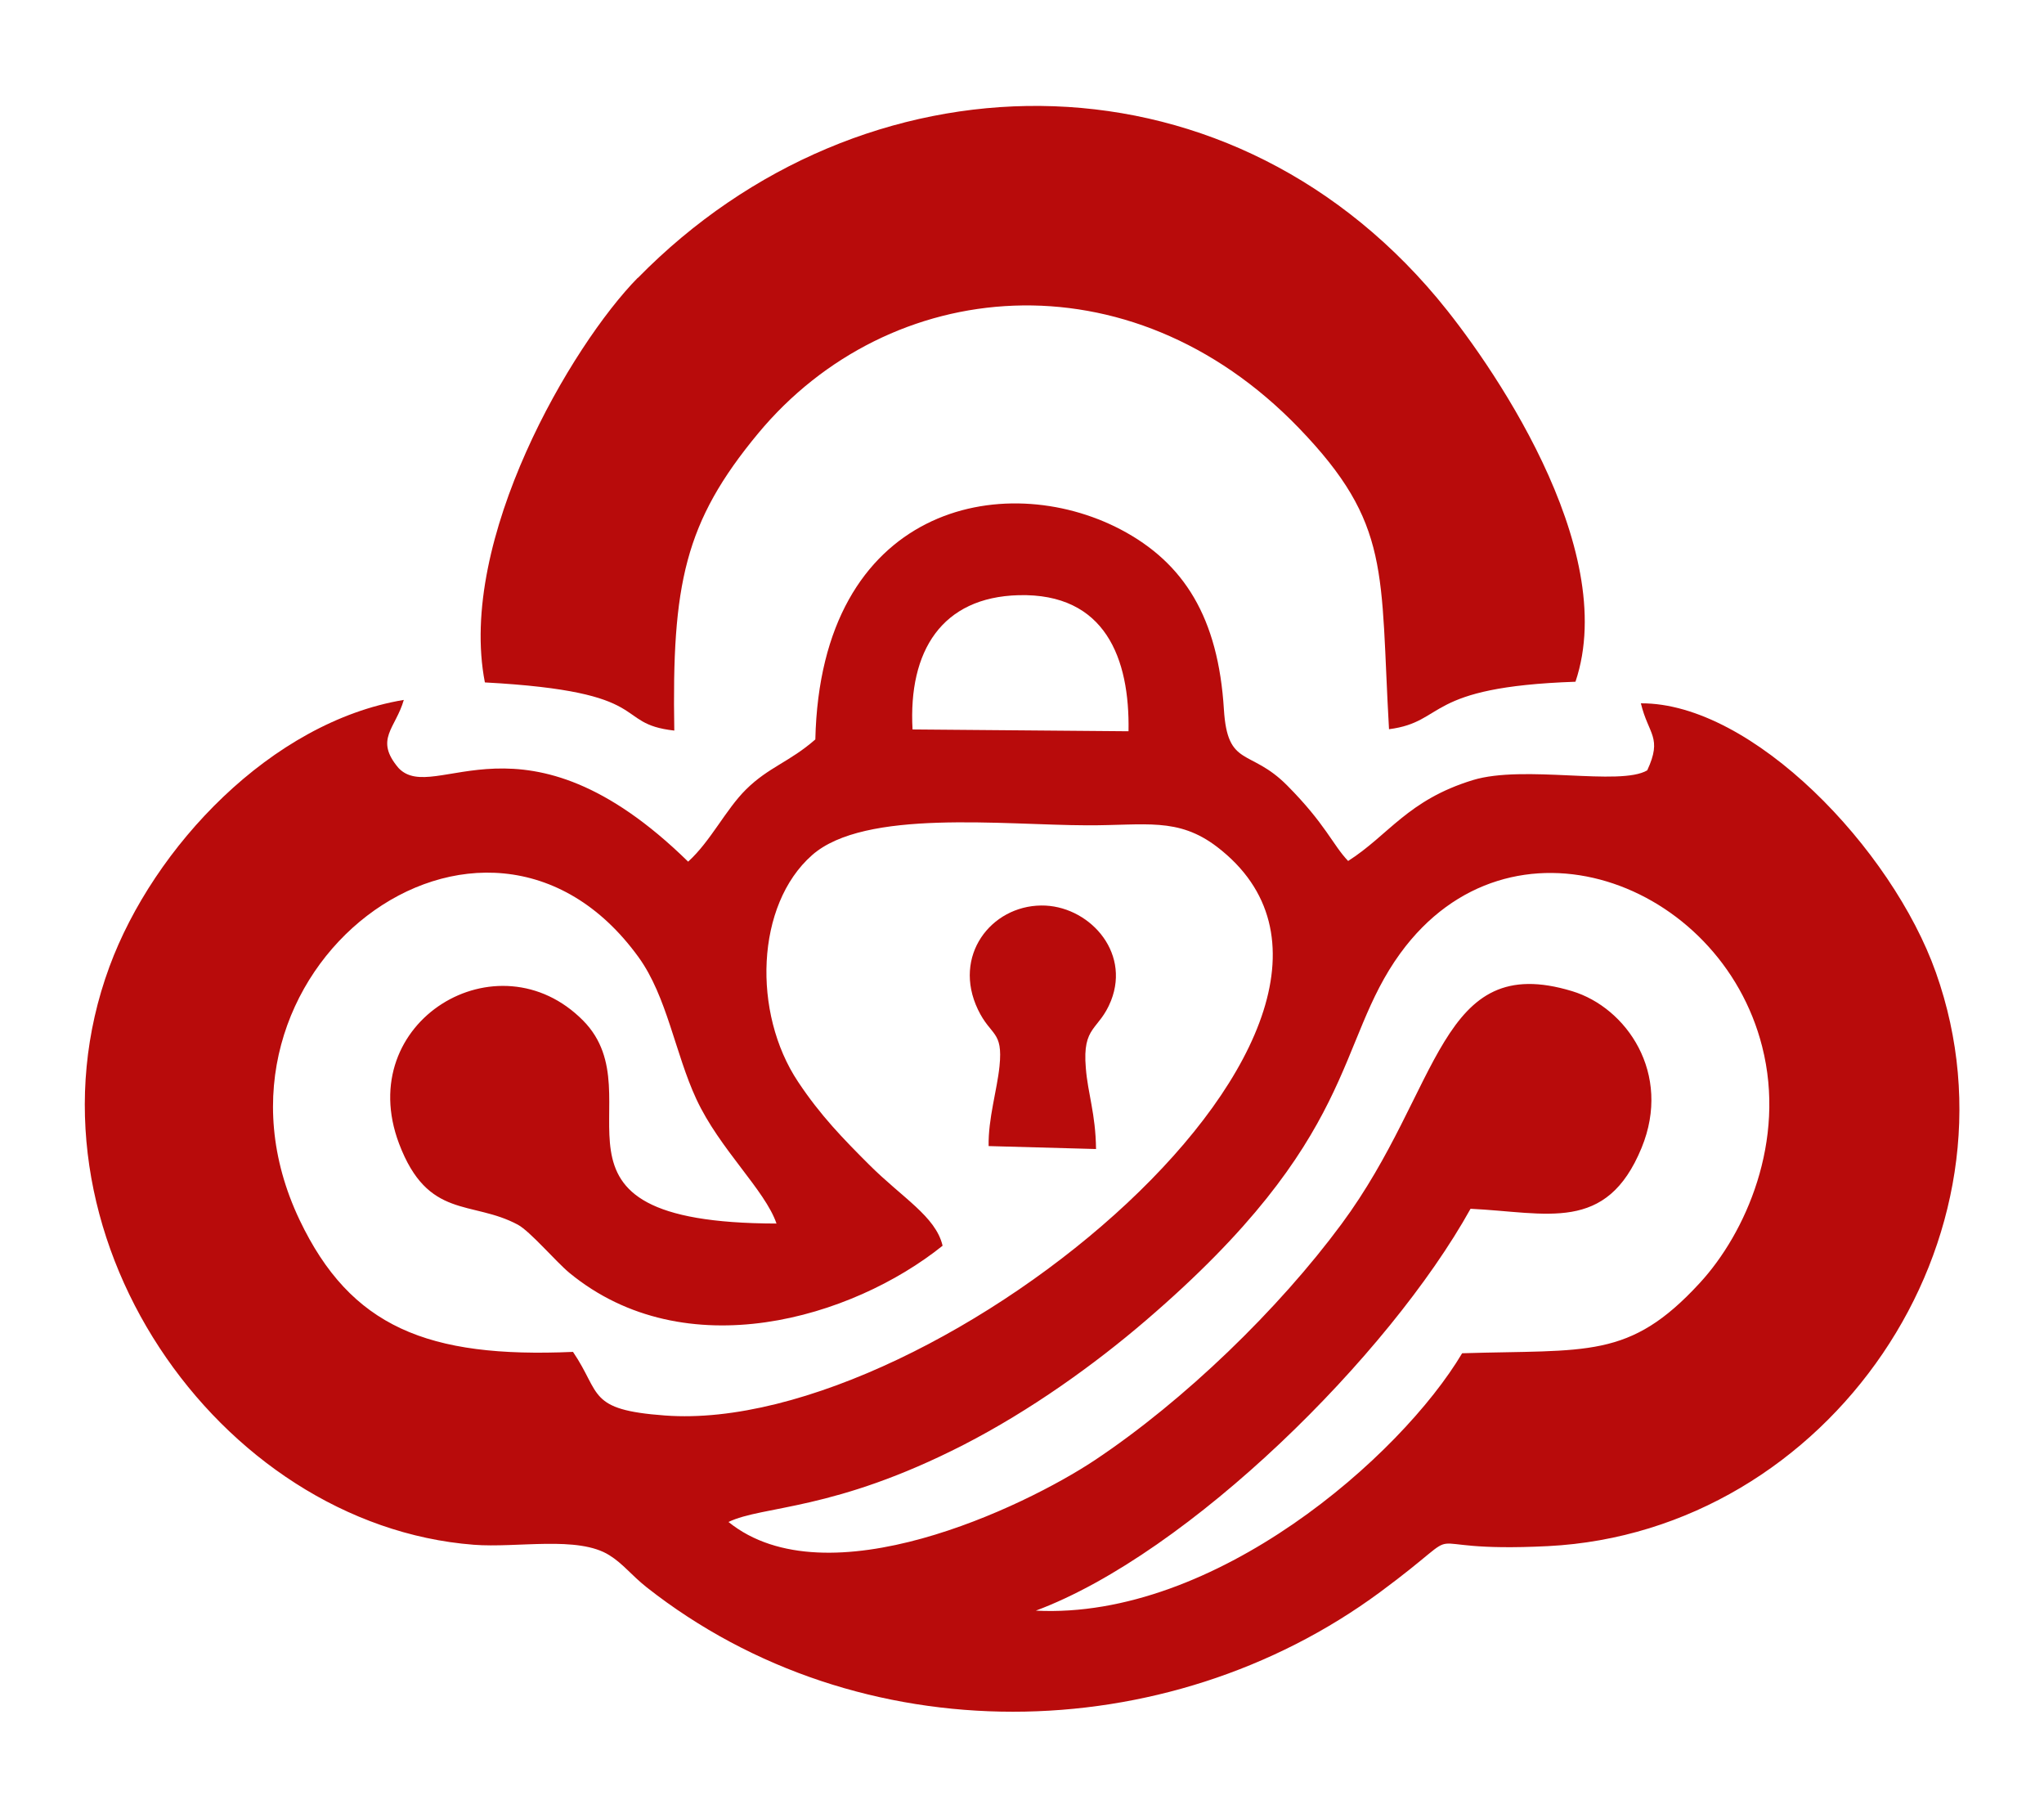
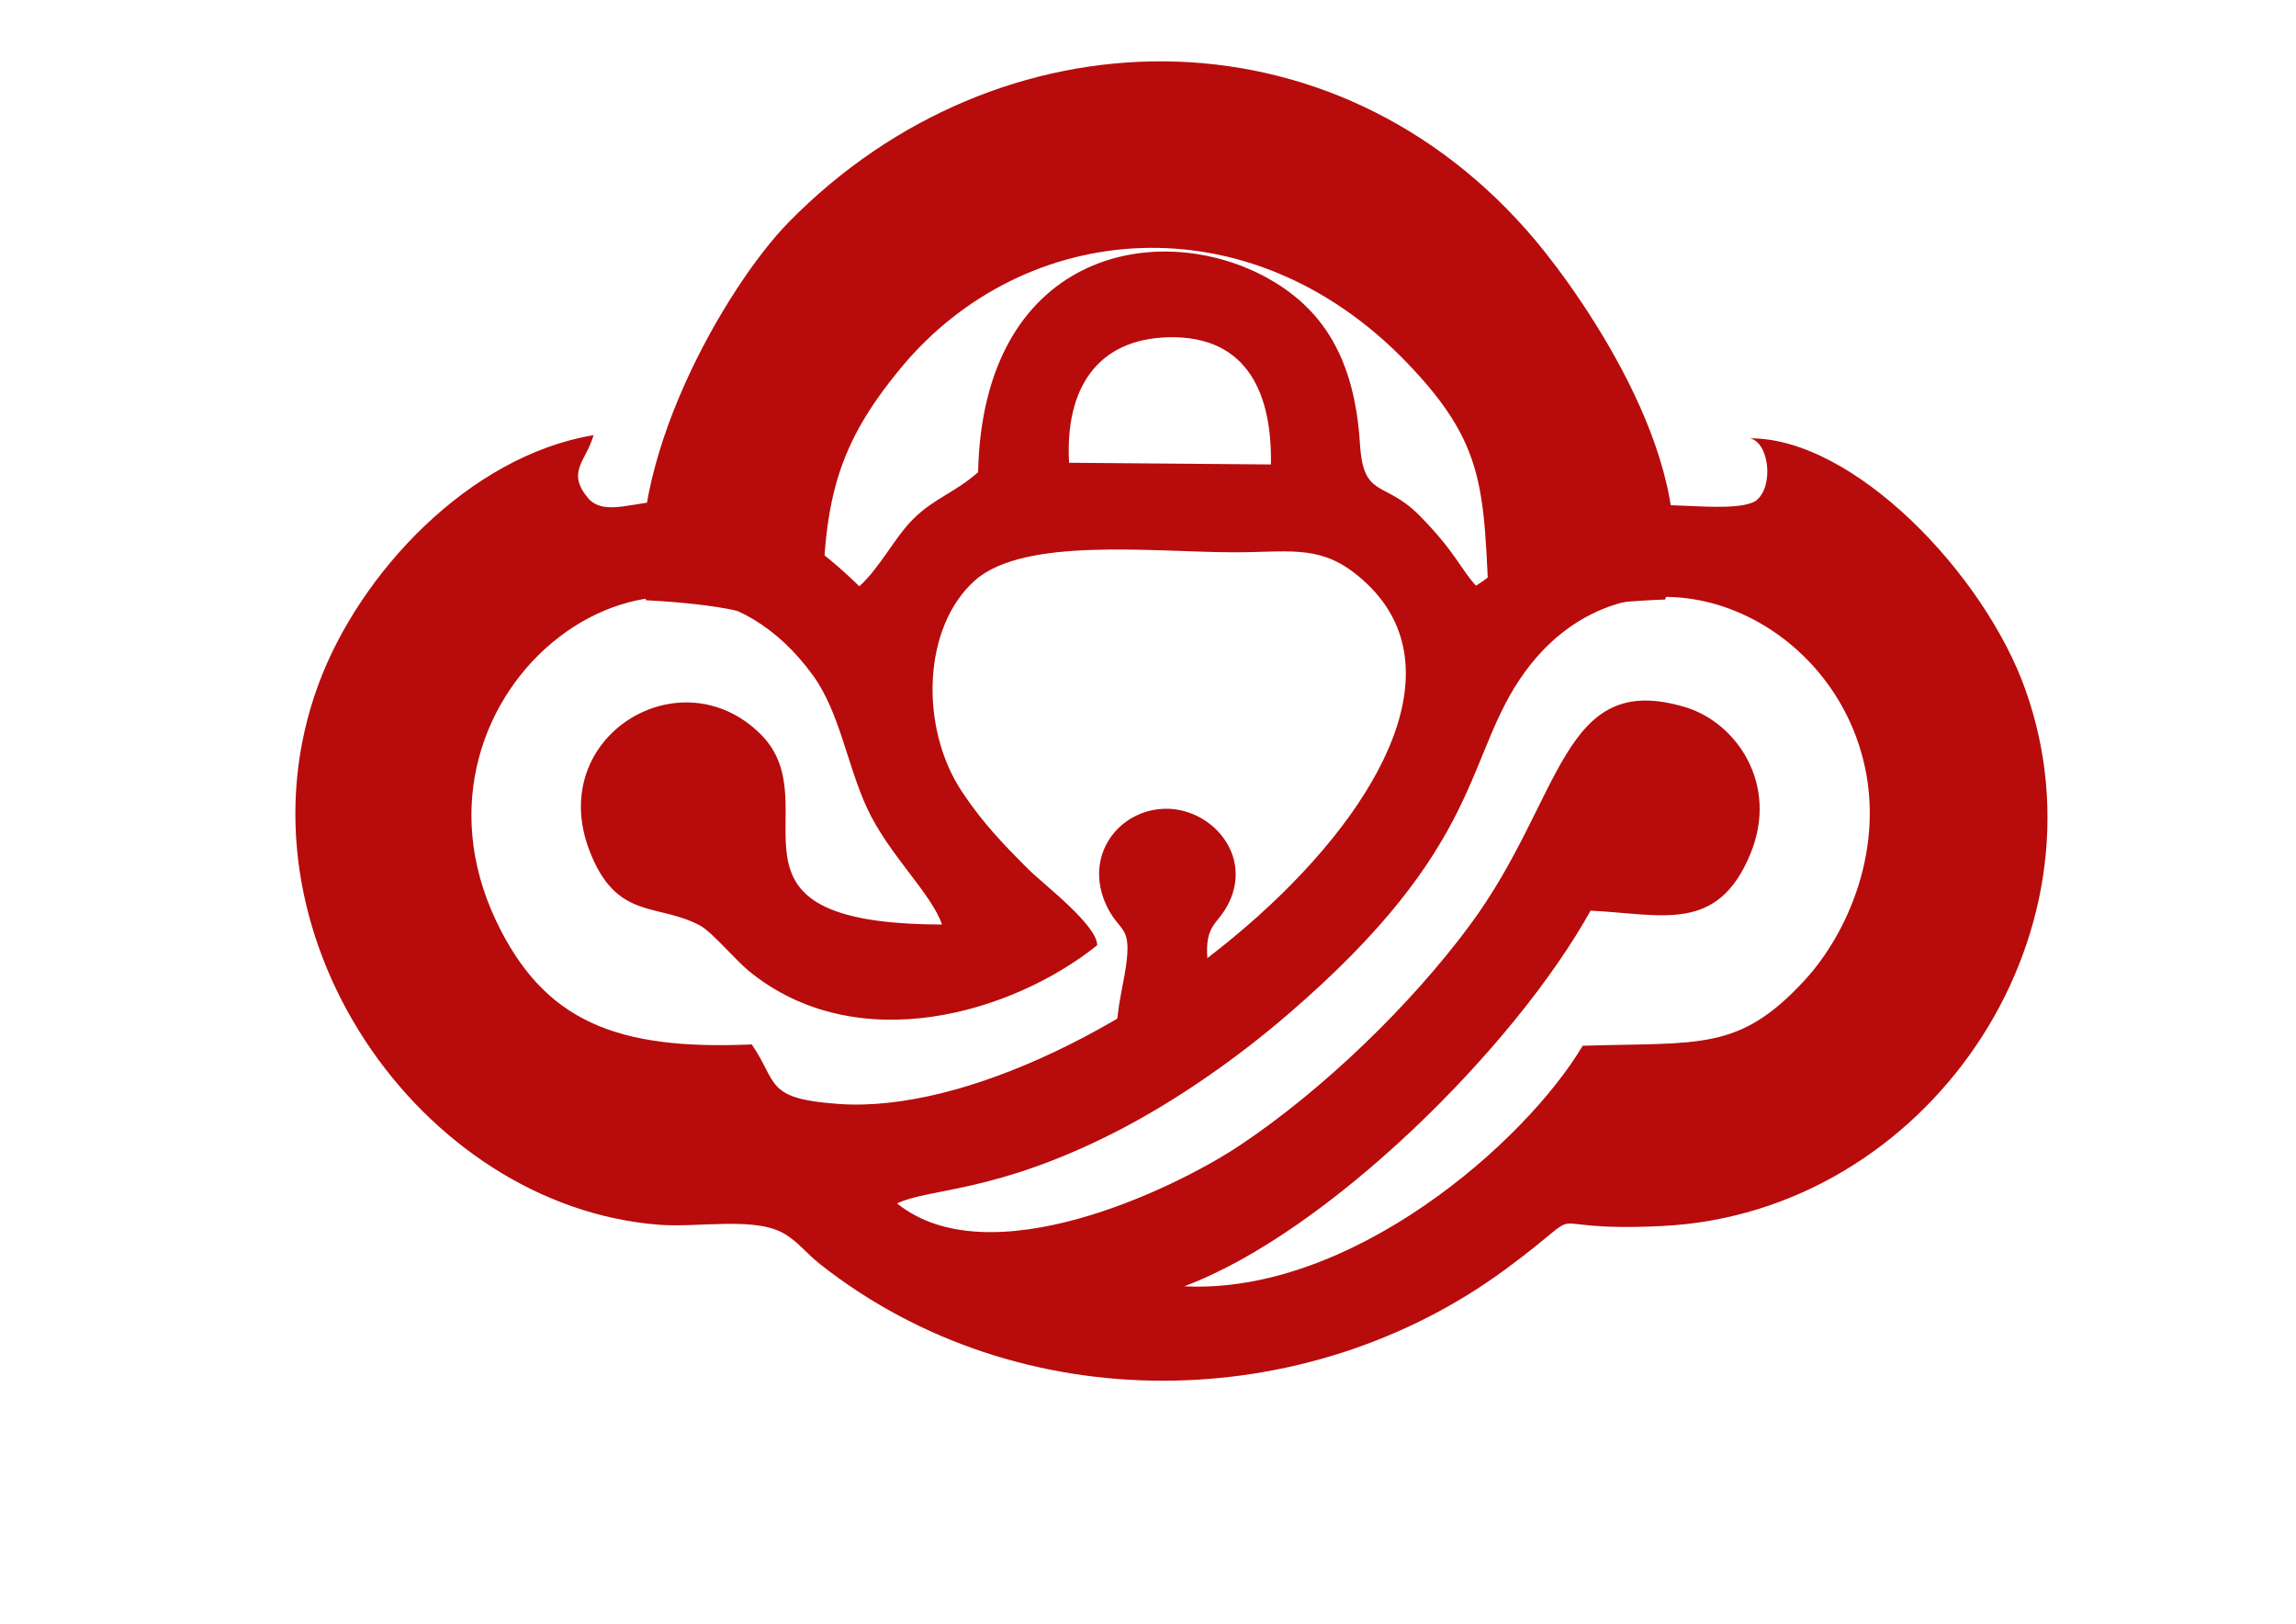
- <svg xmlns="http://www.w3.org/2000/svg" xml:space="preserve" width="90mm" height="80mm" version="1.1" style="shape-rendering:geometricPrecision; text-rendering:geometricPrecision; image-rendering:optimizeQuality; fill-rule:evenodd; clip-rule:evenodd" viewBox="0 0 9000 8000">
+ <svg xmlns="http://www.w3.org/2000/svg" xml:space="preserve" width="297mm" height="210mm" version="1.1" style="shape-rendering:geometricPrecision; text-rendering:geometricPrecision; image-rendering:optimizeQuality; fill-rule:evenodd; clip-rule:evenodd" viewBox="0 0 29700 21000">
  <defs>
    <style type="text/css">
   
    .fil0 {fill:#B80B0B}
   
  </style>
  </defs>
  <g id="Capa_x0020_1">
-     <g id="_2620221775712">
-       <path class="fil0" d="M3590 3255c-113,99 -206,122 -305,220 -90,89 -155,227 -255,318 -726,-711 -1115,-244 -1275,-412 -108,-127 -13,-174 23,-300 -584,97 -1102,648 -1296,1174 -430,1165 481,2458 1604,2545 190,15 459,-41 597,46 61,38 95,86 164,141 937,738 2288,716 3229,22 450,-332 82,-170 740,-203 1238,-63 2123,-1356 1708,-2525 -193,-545 -809,-1188 -1299,-1185 33,138 96,149 28,295 -120,71 -542,-26 -768,43 -287,88 -370,242 -549,356 -68,-71 -99,-162 -269,-333 -163,-164 -262,-76 -278,-334 -25,-404 -175,-645 -454,-792 -515,-270 -1322,-104 -1345,925zm428 -44l951 8c6,-320 -102,-609 -484,-599 -337,9 -486,244 -467,591zm-810 3489c433,349 1300,-65 1612,-272 395,-263 810,-665 1087,-1040 441,-596 428,-1203 1015,-1025 239,72 441,362 306,690 -155,377 -416,284 -753,268 -359,646 -1239,1517 -1914,1769 788,40 1607,-679 1877,-1133 552,-17 736,28 1046,-309 203,-220 381,-625 275,-1041 -184,-726 -1109,-1075 -1593,-411 -289,397 -179,809 -1120,1616 -227,195 -509,397 -803,548 -574,294 -883,266 -1036,340zm942 -1216c-398,319 -1132,539 -1643,119 -60,-50 -173,-183 -227,-212 -203,-109 -396,-21 -523,-357 -203,-538 436,-921 811,-541 333,338 -292,891 851,893 -50,-147 -251,-328 -353,-548 -93,-200 -129,-451 -254,-624 -680,-940 -2011,67 -1493,1156 225,472 565,609 1204,581 125,184 62,255 405,280 1204,90 3414,-1750 2431,-2503 -173,-132 -316,-94 -572,-95 -371,-1 -979,-73 -1211,131 -249,219 -264,695 -62,998 99,149 199,251 312,364 147,147 293,228 324,356z" />
-       <path class="fil0" d="M2808 1223c-291,296 -795,1154 -673,1781 761,41 557,181 834,212 -11,-645 45,-917 369,-1308 576,-694 1634,-798 2381,-24 408,423 357,632 397,1326 254,-33 150,-186 821,-209 200,-594 -386,-1423 -610,-1690 -949,-1130 -2532,-1093 -3518,-88z" />
-       <path class="fil0" d="M4353 5045l473 13c-2,-157 -36,-242 -45,-357 -16,-188 58,-163 111,-296 87,-221 -104,-421 -307,-419 -222,2 -392,222 -279,458 57,119 111,92 95,249 -11,107 -50,230 -48,352z" />
-     </g>
+     <path class="fil0" d="M12654 6106c-310,272 -566,335 -838,604 -247,244 -426,623 -700,873 -1994,-1952 -3062,-670 -3501,-1131 -297,-349 -36,-478 63,-824 -1604,266 -3026,1779 -3559,3224 -1181,3199 1321,6749 4404,6988 522,41 1260,-113 1639,126 168,104 261,236 450,387 2573,2026 6283,1966 8867,60 1236,-912 225,-467 2032,-557 3399,-173 5830,-3723 4690,-6933 -530,-1497 -2221,-3262 -3567,-3254 249,44 321,625 77,810 -330,195 -1488,-71 -2109,118 -788,242 -1016,665 -1508,978 -187,-195 -272,-445 -739,-914 -448,-450 -719,-209 -763,-917 -69,-1109 -481,-1771 -1247,-2175 -1414,-741 -3630,-286 -3693,2540l0 -3zm1175 -121l2611 22c16,-879 -280,-1672 -1329,-1645 -925,25 -1335,670 -1282,1623zm-2224 9580c1189,958 3570,-178 4426,-747 1085,-722 2224,-1826 2985,-2856 1211,-1637 1175,-3303 2787,-2815 656,198 1211,994 840,1895 -426,1035 -1142,780 -2068,736 -986,1774 -3402,4166 -5256,4858 2164,110 4413,-1864 5154,-3111 1516,-47 2021,77 2872,-848 557,-604 1046,-1716 755,-2858 -505,-1994 -3045,-2952 -4374,-1129 -794,1090 -492,2221 -3075,4437 -623,535 -1398,1090 -2205,1505 -1576,807 -2425,730 -2845,934l3 0zm2587 -3339c-1093,876 -3108,1480 -4512,327 -165,-137 -475,-503 -623,-582 -557,-299 -1087,-58 -1436,-980 -557,-1477 1197,-2529 2227,-1486 914,928 -802,2447 2337,2452 -137,-404 -689,-901 -969,-1505 -255,-549 -354,-1238 -697,-1713 -1867,-2581 -5522,184 -4100,3174 618,1296 1551,1672 3306,1595 343,505 170,700 1112,769 3306,247 9374,-4805 6675,-6873 -475,-362 -868,-258 -1571,-261 -1019,-3 -2688,-200 -3325,360 -684,601 -725,1908 -170,2740 272,409 546,689 857,1000 188,188 890,720 890,983z" />
+     <path class="fil0" d="M10203 2873c-799,813 -2183,3169 -1848,4890 2090,113 1529,497 2290,582 -30,-1771 124,-2518 1013,-3592 1582,-1906 4487,-2191 6538,-66 1120,1162 980,1735 1090,3641 697,-91 412,-511 2254,-574 549,-1631 -1060,-3907 -1675,-4641 -2606,-3103 -6953,-3001 -9660,-242l-3 0z" />
+     <path class="fil0" d="M14445 13368l1299 36c-6,-431 -99,-665 -124,-980 -44,-516 159,-448 305,-813 239,-607 -286,-1156 -843,-1151 -610,5 -1076,610 -766,1258 157,327 305,253 261,684 -30,294 -137,632 -132,967z" />
  </g>
</svg>
